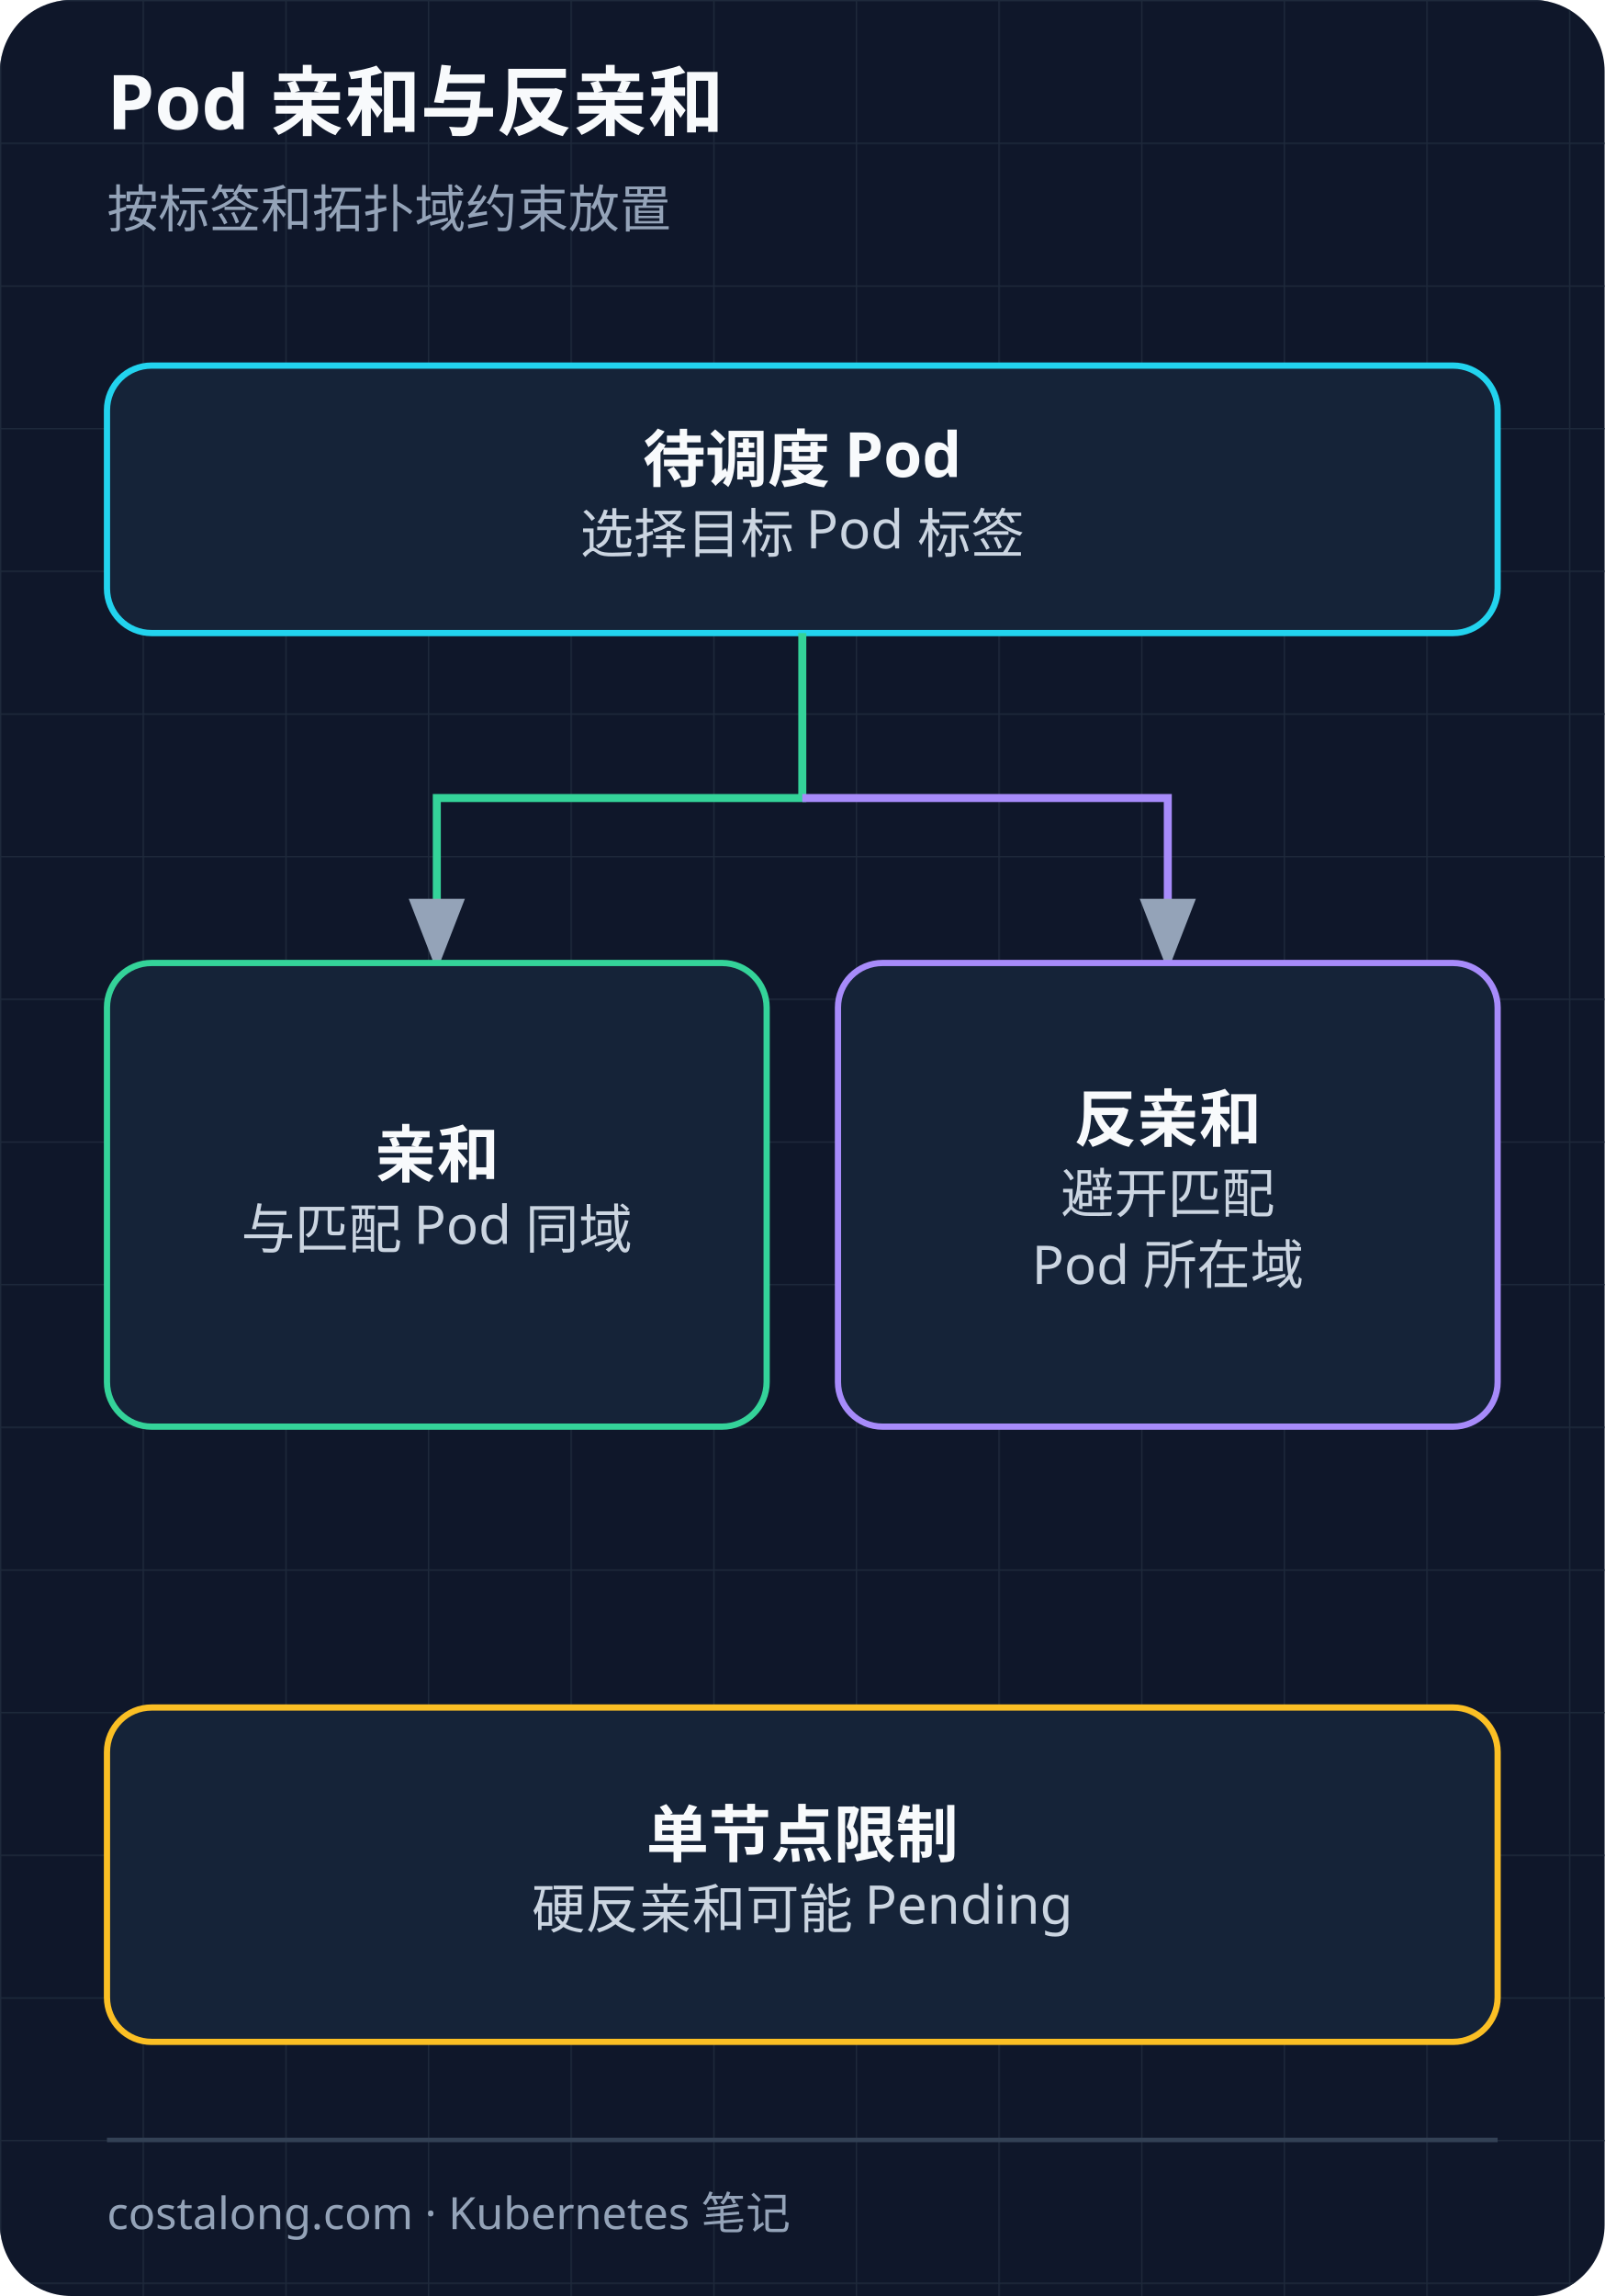
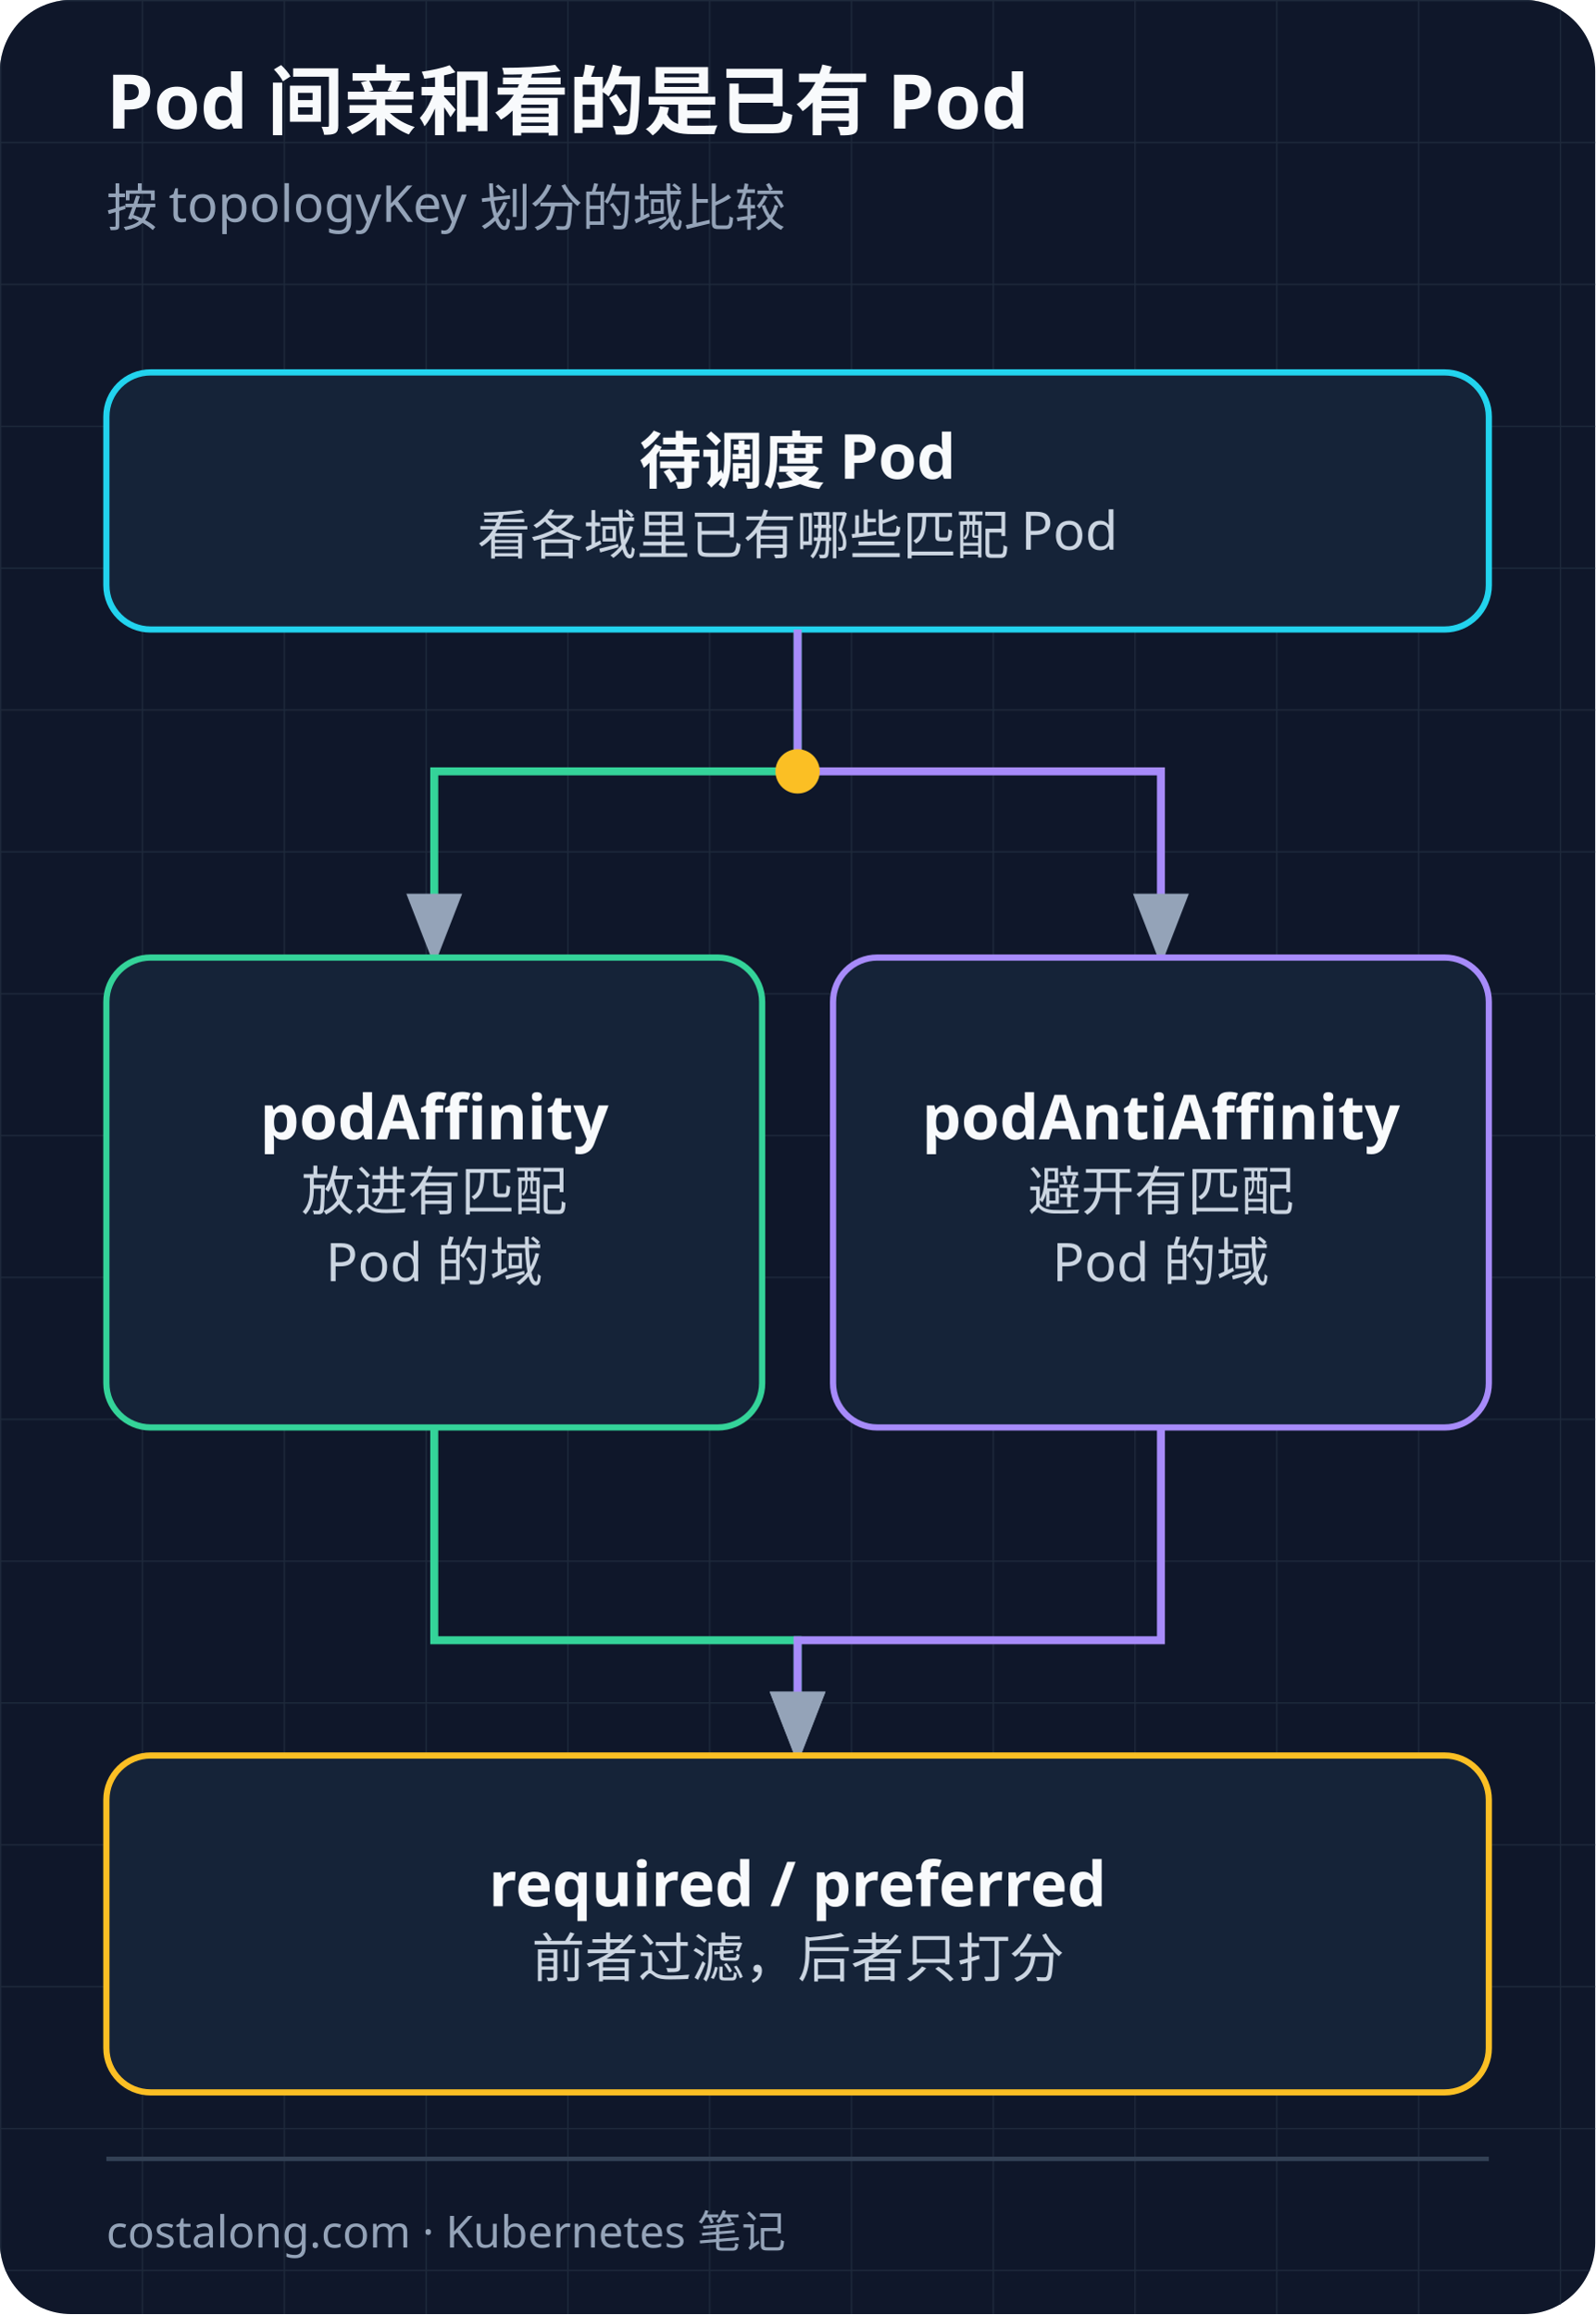
- <svg xmlns="http://www.w3.org/2000/svg" viewBox="0 0 360 515" role="img" aria-labelledby="diagram-title diagram-desc">
+ <svg xmlns="http://www.w3.org/2000/svg" viewBox="0 0 360 522" role="img" aria-labelledby="diagram-title diagram-desc">
  <defs>
    <pattern id="grid" width="32" height="32" patternUnits="userSpaceOnUse">
      <path d="M32 0 L0 0 0 32" fill="none" stroke="#1e293b" stroke-width=".6" />
    </pattern>
    <marker id="arrow" markerWidth="9" markerHeight="7" refX="8" refY="3.5" orient="auto">
      <path d="M0 0 L9 3.5 L0 7Z" fill="#94a3b8" />
    </marker>
  </defs>
-   <rect width="360" height="515" rx="16" fill="#0f172a" />
-   <rect width="360" height="515" rx="16" fill="url(#grid)" />
-   <text x="24" y="29" fill="#f8fafc" font-family="'PingFang SC','Noto Sans SC',sans-serif" font-size="17" font-weight="700">Pod 亲和与反亲和</text>
-   <text x="24" y="51" fill="#94a3b8" font-family="'PingFang SC','Noto Sans SC',sans-serif" font-size="11.5">按标签和拓扑域约束放置</text>
-   <rect x="24" y="82" width="312" height="60" rx="10" fill="#152338" stroke="#22d3ee" stroke-width="1.4" />
-   <text x="180.0" y="108.0" text-anchor="middle" font-family="'PingFang SC','Noto Sans SC',sans-serif" font-size="14" fill="#f8fafc" font-weight="700">待调度 Pod</text>
-   <text x="180.0" y="124.0" text-anchor="middle" font-family="'PingFang SC','Noto Sans SC',sans-serif" font-size="12" fill="#cbd5e1">选择目标 Pod 标签</text>
-   <path d="M180 142 V179 H98 V216" fill="none" stroke="#34d399" stroke-width="1.8" marker-end="url(#arrow)" />
-   <path d="M180 179 H262 V216" fill="none" stroke="#a78bfa" stroke-width="1.8" marker-end="url(#arrow)" />
-   <rect x="24" y="216" width="148" height="104" rx="10" fill="#152338" stroke="#34d399" stroke-width="1.4" />
-   <text x="98.0" y="264.0" text-anchor="middle" font-family="'PingFang SC','Noto Sans SC',sans-serif" font-size="14" fill="#f8fafc" font-weight="700">亲和</text>
-   <text x="98.0" y="280.0" text-anchor="middle" font-family="'PingFang SC','Noto Sans SC',sans-serif" font-size="12" fill="#cbd5e1">与匹配 Pod 同域</text>
-   <rect x="188" y="216" width="148" height="104" rx="10" fill="#152338" stroke="#a78bfa" stroke-width="1.4" />
-   <text x="262.0" y="256.0" text-anchor="middle" font-family="'PingFang SC','Noto Sans SC',sans-serif" font-size="14" fill="#f8fafc" font-weight="700">反亲和</text>
-   <text x="262.0" y="272.0" text-anchor="middle" font-family="'PingFang SC','Noto Sans SC',sans-serif" font-size="12" fill="#cbd5e1">避开匹配</text>
-   <text x="262.0" y="288.0" text-anchor="middle" font-family="'PingFang SC','Noto Sans SC',sans-serif" font-size="12" fill="#cbd5e1">Pod 所在域</text>
-   <rect x="24" y="383" width="312" height="75" rx="10" fill="#152338" stroke="#fbbf24" stroke-width="1.4" />
-   <text x="180.0" y="416.5" text-anchor="middle" font-family="'PingFang SC','Noto Sans SC',sans-serif" font-size="14" fill="#f8fafc" font-weight="700">单节点限制</text>
-   <text x="180.0" y="432.5" text-anchor="middle" font-family="'PingFang SC','Noto Sans SC',sans-serif" font-size="12" fill="#cbd5e1">硬反亲和可能 Pending</text>
-   <line x1="24" y1="480" x2="336" y2="480" stroke="#334155" />
-   <text x="24" y="500" fill="#94a3b8" font-family="'PingFang SC','Noto Sans SC',sans-serif" font-size="10">costalong.com · Kubernetes 笔记</text>
+   <rect width="360" height="522" rx="16" fill="#0f172a" />
+   <rect width="360" height="522" rx="16" fill="url(#grid)" />
+   <text x="24" y="29" fill="#f8fafc" font-family="'PingFang SC','Noto Sans SC',sans-serif" font-size="17" font-weight="700">Pod 间亲和看的是已有 Pod</text>
+   <text x="24" y="51" fill="#94a3b8" font-family="'PingFang SC','Noto Sans SC',sans-serif" font-size="11.5">按 topologyKey 划分的域比较</text>
+   <rect x="24" y="84" width="312" height="58" rx="10" fill="#152338" stroke="#22d3ee" stroke-width="1.4" />
+   <text x="180.0" y="109.0" text-anchor="middle" font-family="'PingFang SC','Noto Sans SC',sans-serif" font-size="14" fill="#f8fafc" font-weight="700">待调度 Pod</text>
+   <text x="180.0" y="125.0" text-anchor="middle" font-family="'PingFang SC','Noto Sans SC',sans-serif" font-size="12" fill="#cbd5e1">看各域里已有哪些匹配 Pod</text>
+   <path d="M180 142 V174 H98 V216" fill="none" stroke="#34d399" stroke-width="1.8" marker-end="url(#arrow)" />
+   <rect x="24" y="216" width="148" height="106" rx="10" fill="#152338" stroke="#34d399" stroke-width="1.4" />
+   <text x="98.0" y="257.0" text-anchor="middle" font-family="'PingFang SC','Noto Sans SC',sans-serif" font-size="14" fill="#f8fafc" font-weight="700">podAffinity</text>
+   <text x="98.0" y="273.0" text-anchor="middle" font-family="'PingFang SC','Noto Sans SC',sans-serif" font-size="12" fill="#cbd5e1">放进有匹配</text>
+   <text x="98.0" y="289.0" text-anchor="middle" font-family="'PingFang SC','Noto Sans SC',sans-serif" font-size="12" fill="#cbd5e1">Pod 的域</text>
+   <path d="M98 322 V370 H180 V396" fill="none" stroke="#34d399" stroke-width="1.8" marker-end="url(#arrow)" />
+   <path d="M180 142 V174 H262 V216" fill="none" stroke="#a78bfa" stroke-width="1.8" marker-end="url(#arrow)" />
+   <rect x="188" y="216" width="148" height="106" rx="10" fill="#152338" stroke="#a78bfa" stroke-width="1.4" />
+   <text x="262.0" y="257.0" text-anchor="middle" font-family="'PingFang SC','Noto Sans SC',sans-serif" font-size="14" fill="#f8fafc" font-weight="700">podAntiAffinity</text>
+   <text x="262.0" y="273.0" text-anchor="middle" font-family="'PingFang SC','Noto Sans SC',sans-serif" font-size="12" fill="#cbd5e1">避开有匹配</text>
+   <text x="262.0" y="289.0" text-anchor="middle" font-family="'PingFang SC','Noto Sans SC',sans-serif" font-size="12" fill="#cbd5e1">Pod 的域</text>
+   <path d="M262 322 V370 H180 V396" fill="none" stroke="#a78bfa" stroke-width="1.8" marker-end="url(#arrow)" />
+   <circle cx="180" cy="174" r="5" fill="#fbbf24" />
+   <rect x="24" y="396" width="312" height="76" rx="10" fill="#152338" stroke="#fbbf24" stroke-width="1.4" />
+   <text x="180.0" y="430.0" text-anchor="middle" font-family="'PingFang SC','Noto Sans SC',sans-serif" font-size="14" fill="#f8fafc" font-weight="700">required / preferred</text>
+   <text x="180.0" y="446.0" text-anchor="middle" font-family="'PingFang SC','Noto Sans SC',sans-serif" font-size="12" fill="#cbd5e1">前者过滤，后者只打分</text>
+   <line x1="24" y1="487" x2="336" y2="487" stroke="#334155" />
+   <text x="24" y="507" fill="#94a3b8" font-family="'PingFang SC','Noto Sans SC',sans-serif" font-size="10">costalong.com · Kubernetes 笔记</text>
</svg>
